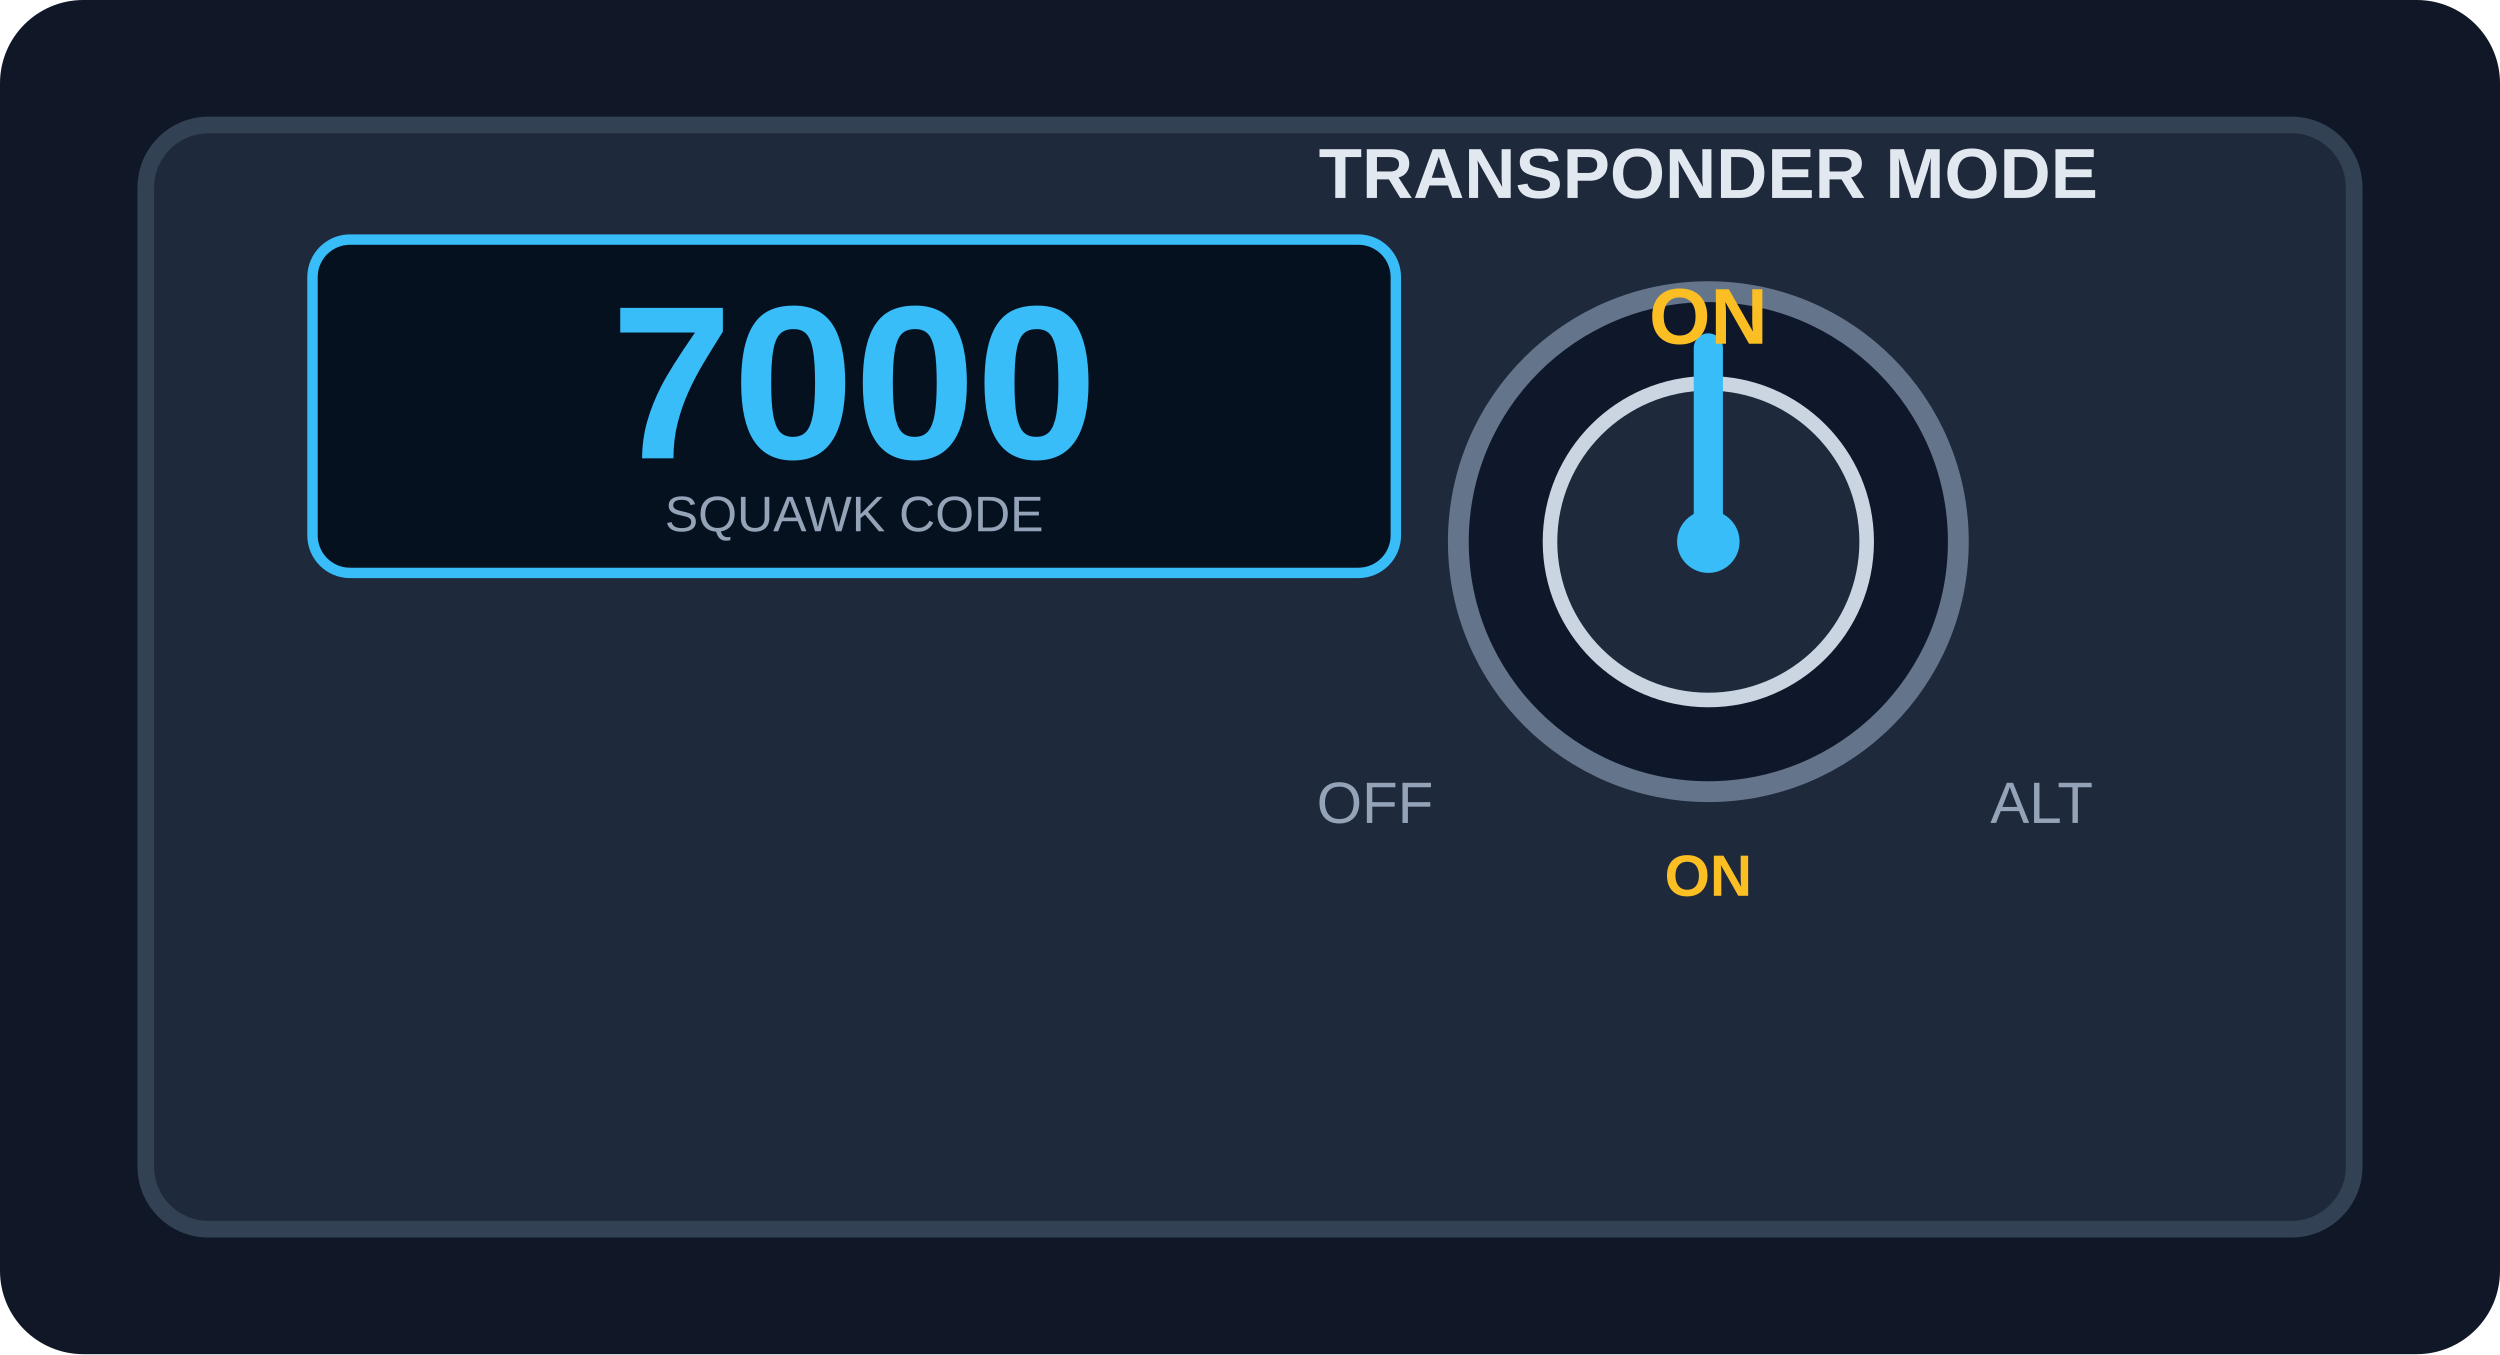
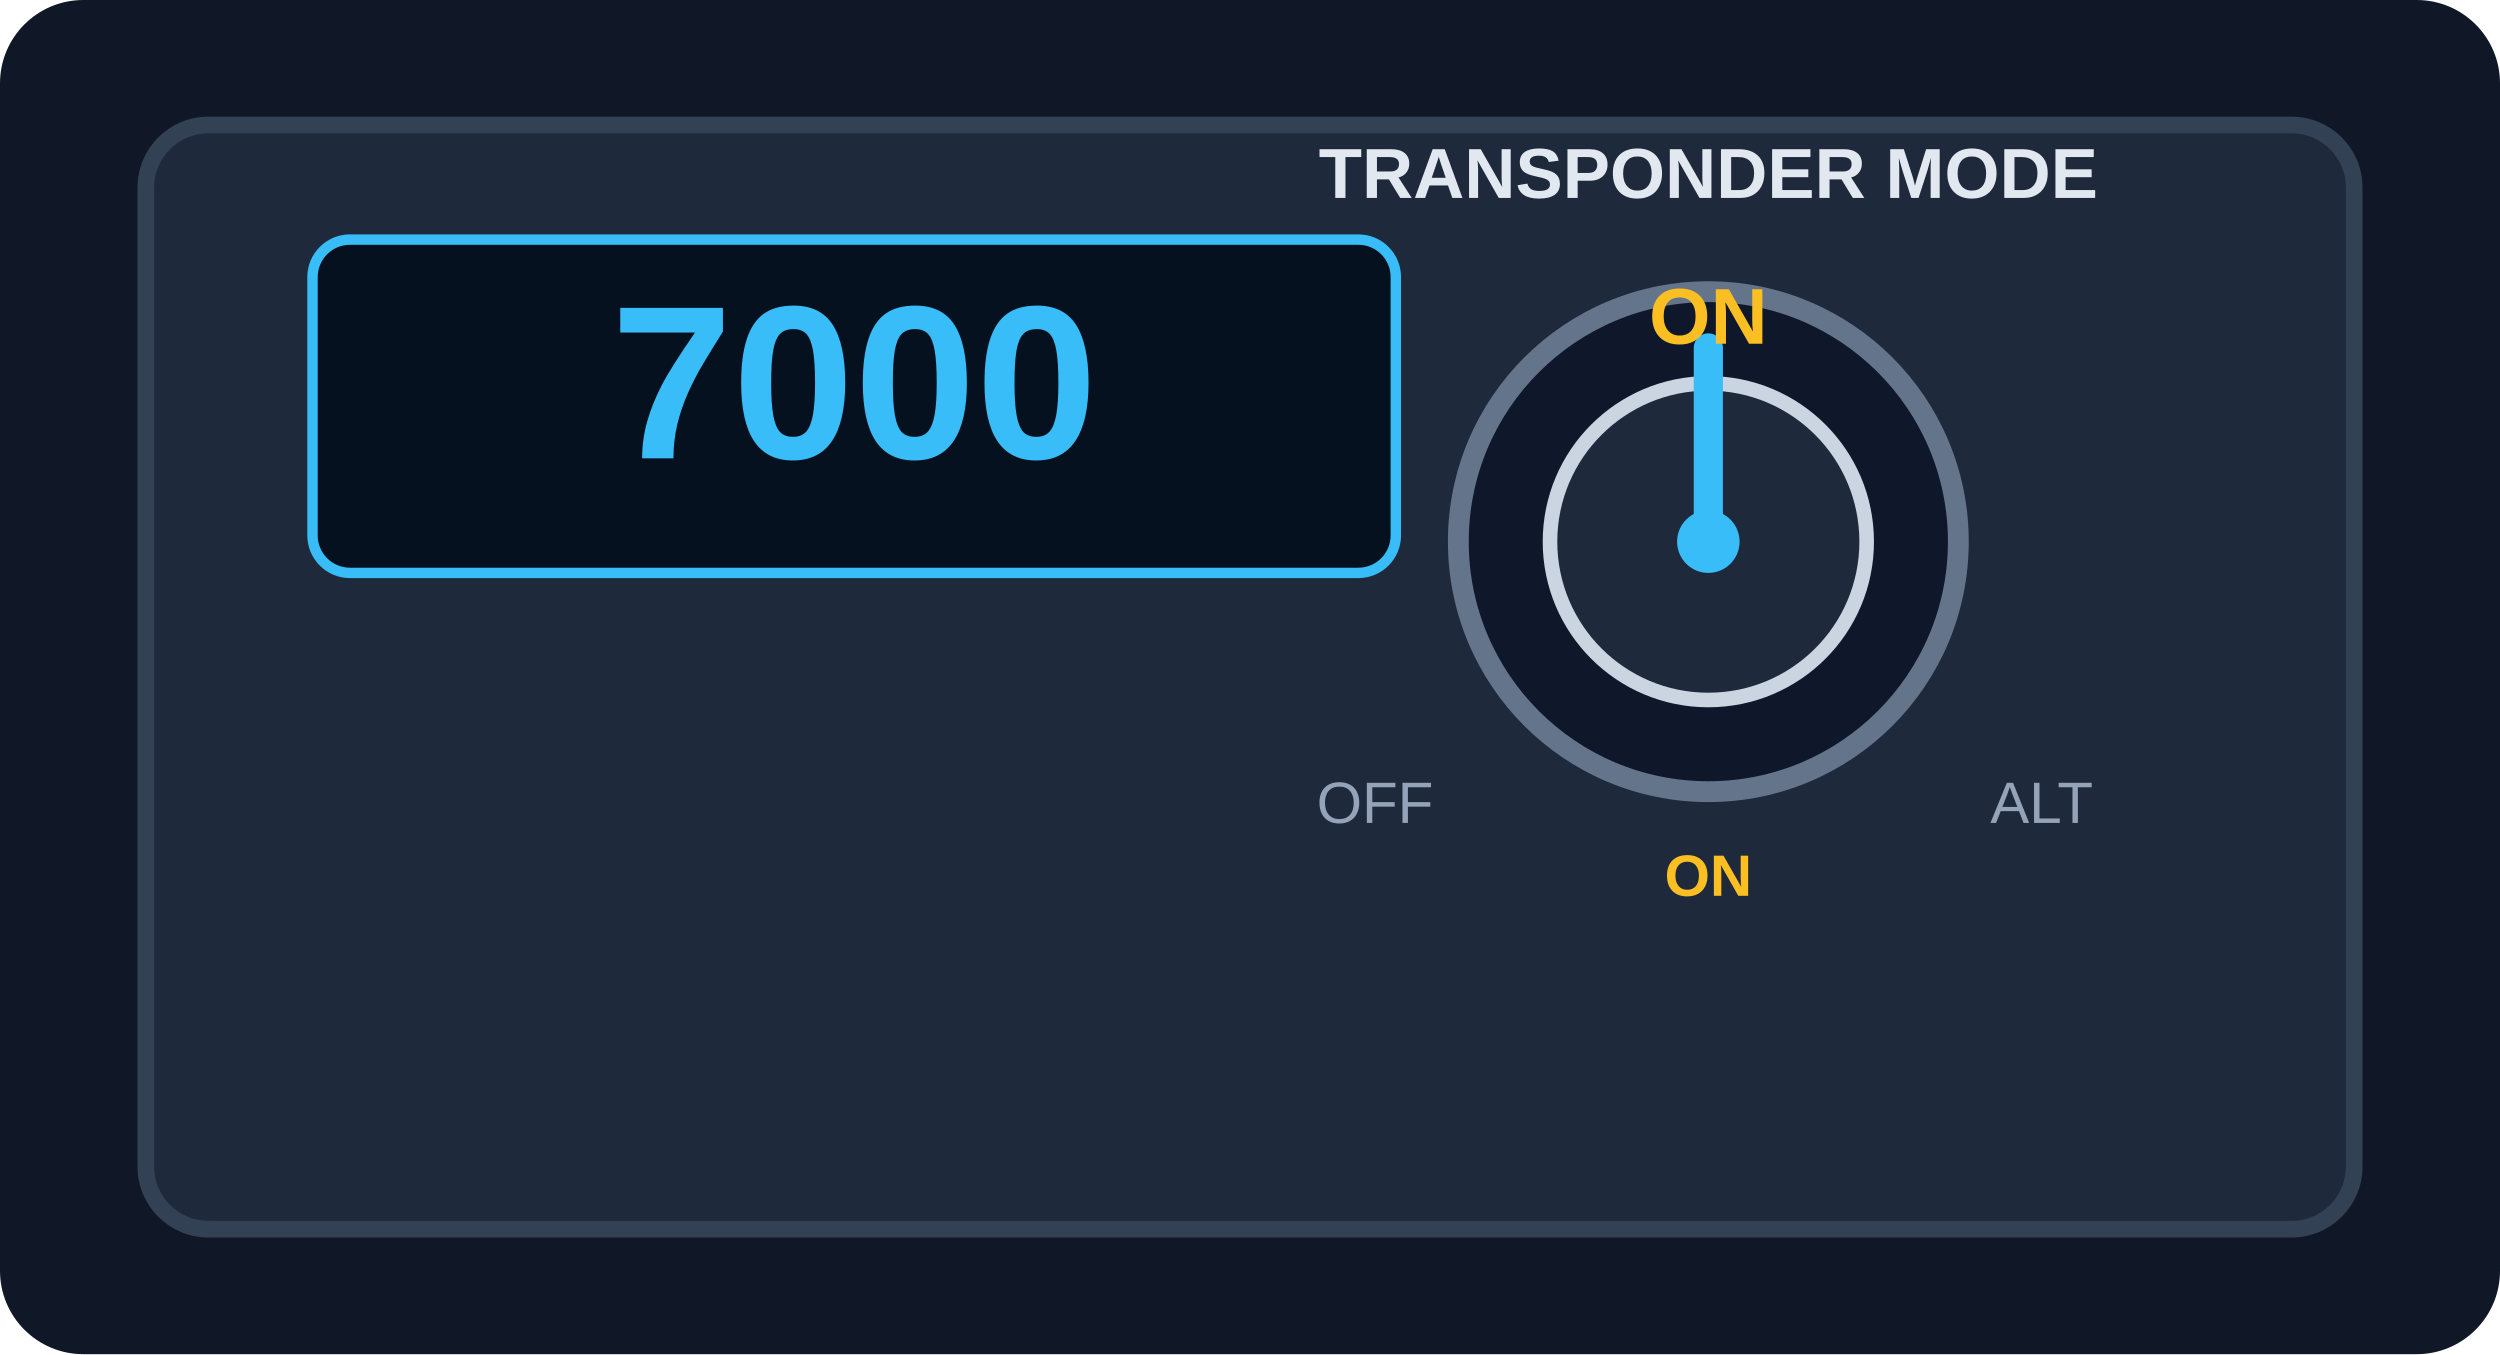
<svg xmlns="http://www.w3.org/2000/svg" width="1200" height="650" viewBox="0 0 1200 650">
  <rect width="1200" height="650" rx="40" fill="#101827" />
  <rect x="70" y="60" width="1060" height="530" rx="30" fill="#1E293B" stroke="#334155" stroke-width="8" />
  <rect x="150" y="115" width="520" height="160" rx="18" fill="#06111F" stroke="#38BDF8" stroke-width="5" />
  <text x="410" y="220" text-anchor="middle" font-size="105" font-family="Arial" fill="#38BDF8" font-weight="700">7000</text>
-   <text x="410" y="255" text-anchor="middle" font-size="24" font-family="Arial" fill="#94A3B8">SQUAWK CODE</text>
  <g transform="translate(820 260)">
    <circle r="120" fill="#0F172A" stroke="#64748B" stroke-width="10" />
    <circle r="76" fill="#1E293B" stroke="#CBD5E1" stroke-width="7" />
    <line x1="0" y1="0" x2="0" y2="-93" stroke="#38BDF8" stroke-width="14" stroke-linecap="round" />
    <circle r="15" fill="#38BDF8" />
  </g>
  <text x="820" y="95" text-anchor="middle" font-size="34" font-family="Arial" fill="#E2E8F0" font-weight="700">TRANSPONDER MODE</text>
  <text x="820" y="165" text-anchor="middle" font-size="38" font-family="Arial" fill="#FBBF24" font-weight="900">ON</text>
  <text x="660" y="395" text-anchor="middle" font-size="28" font-family="Arial" fill="#94A3B8">OFF</text>
  <text x="820" y="430" text-anchor="middle" font-size="28" font-family="Arial" fill="#FBBF24" font-weight="800">ON</text>
  <text x="980" y="395" text-anchor="middle" font-size="28" font-family="Arial" fill="#94A3B8">ALT</text>
</svg>
